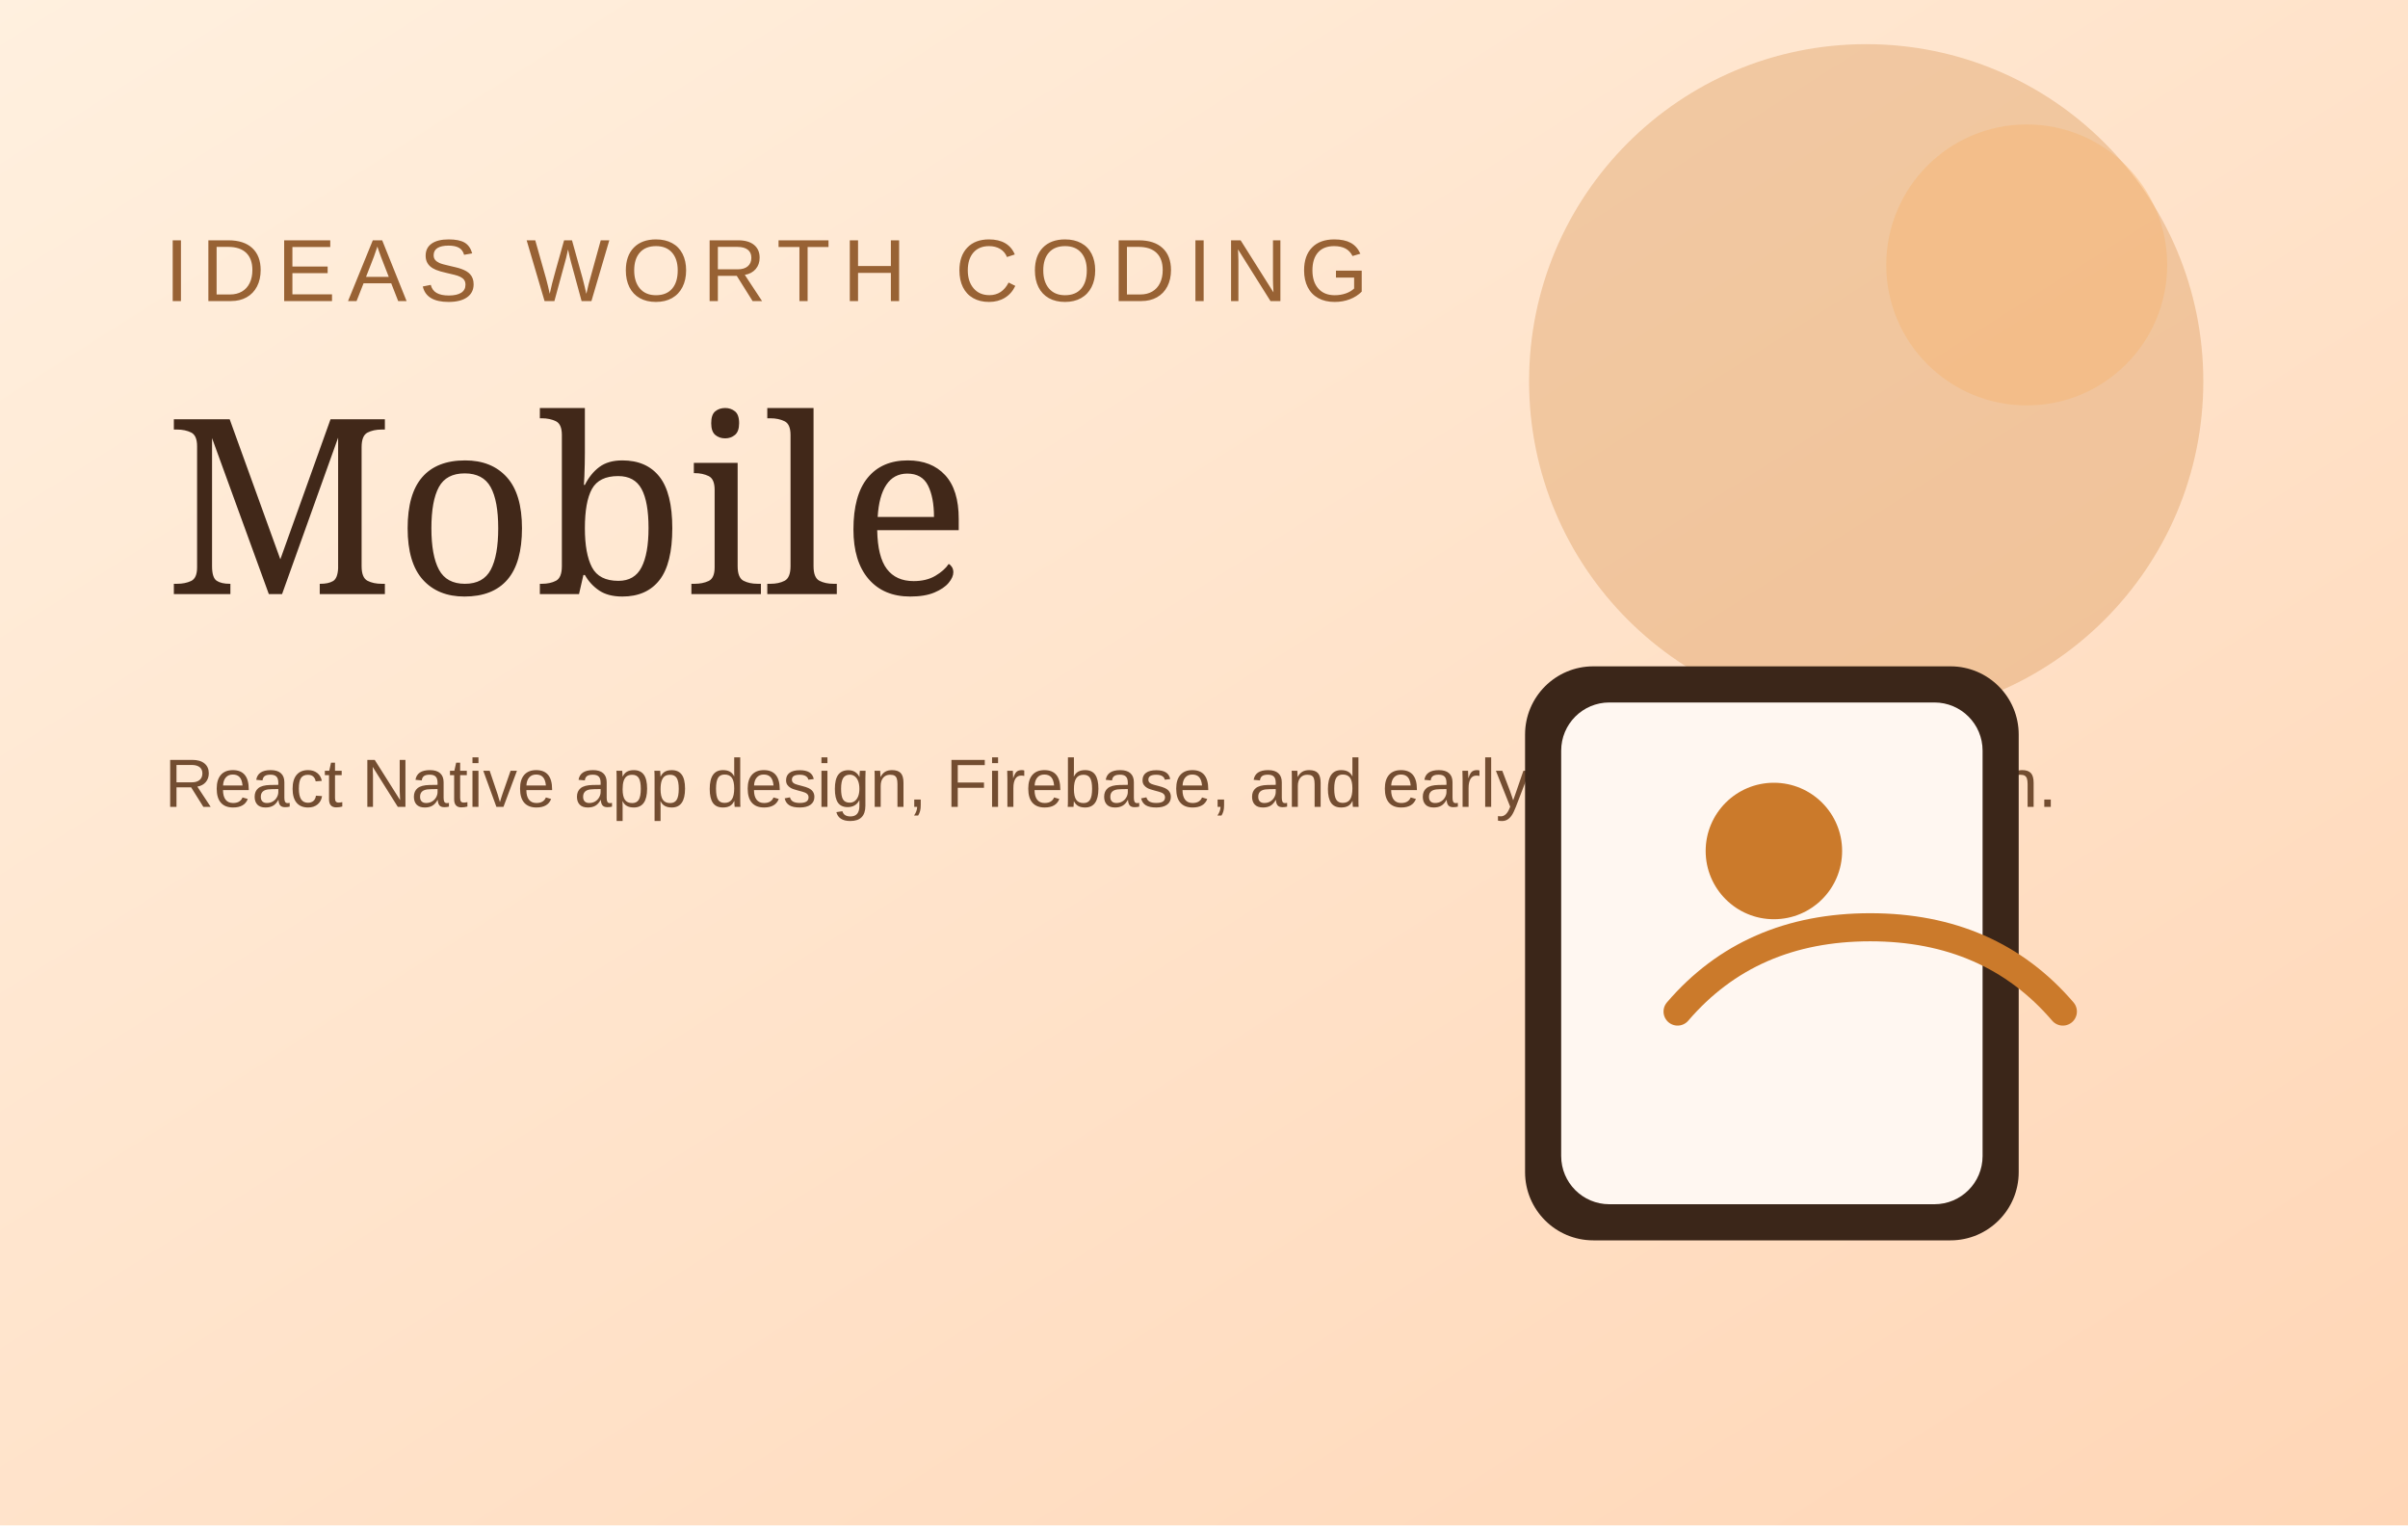
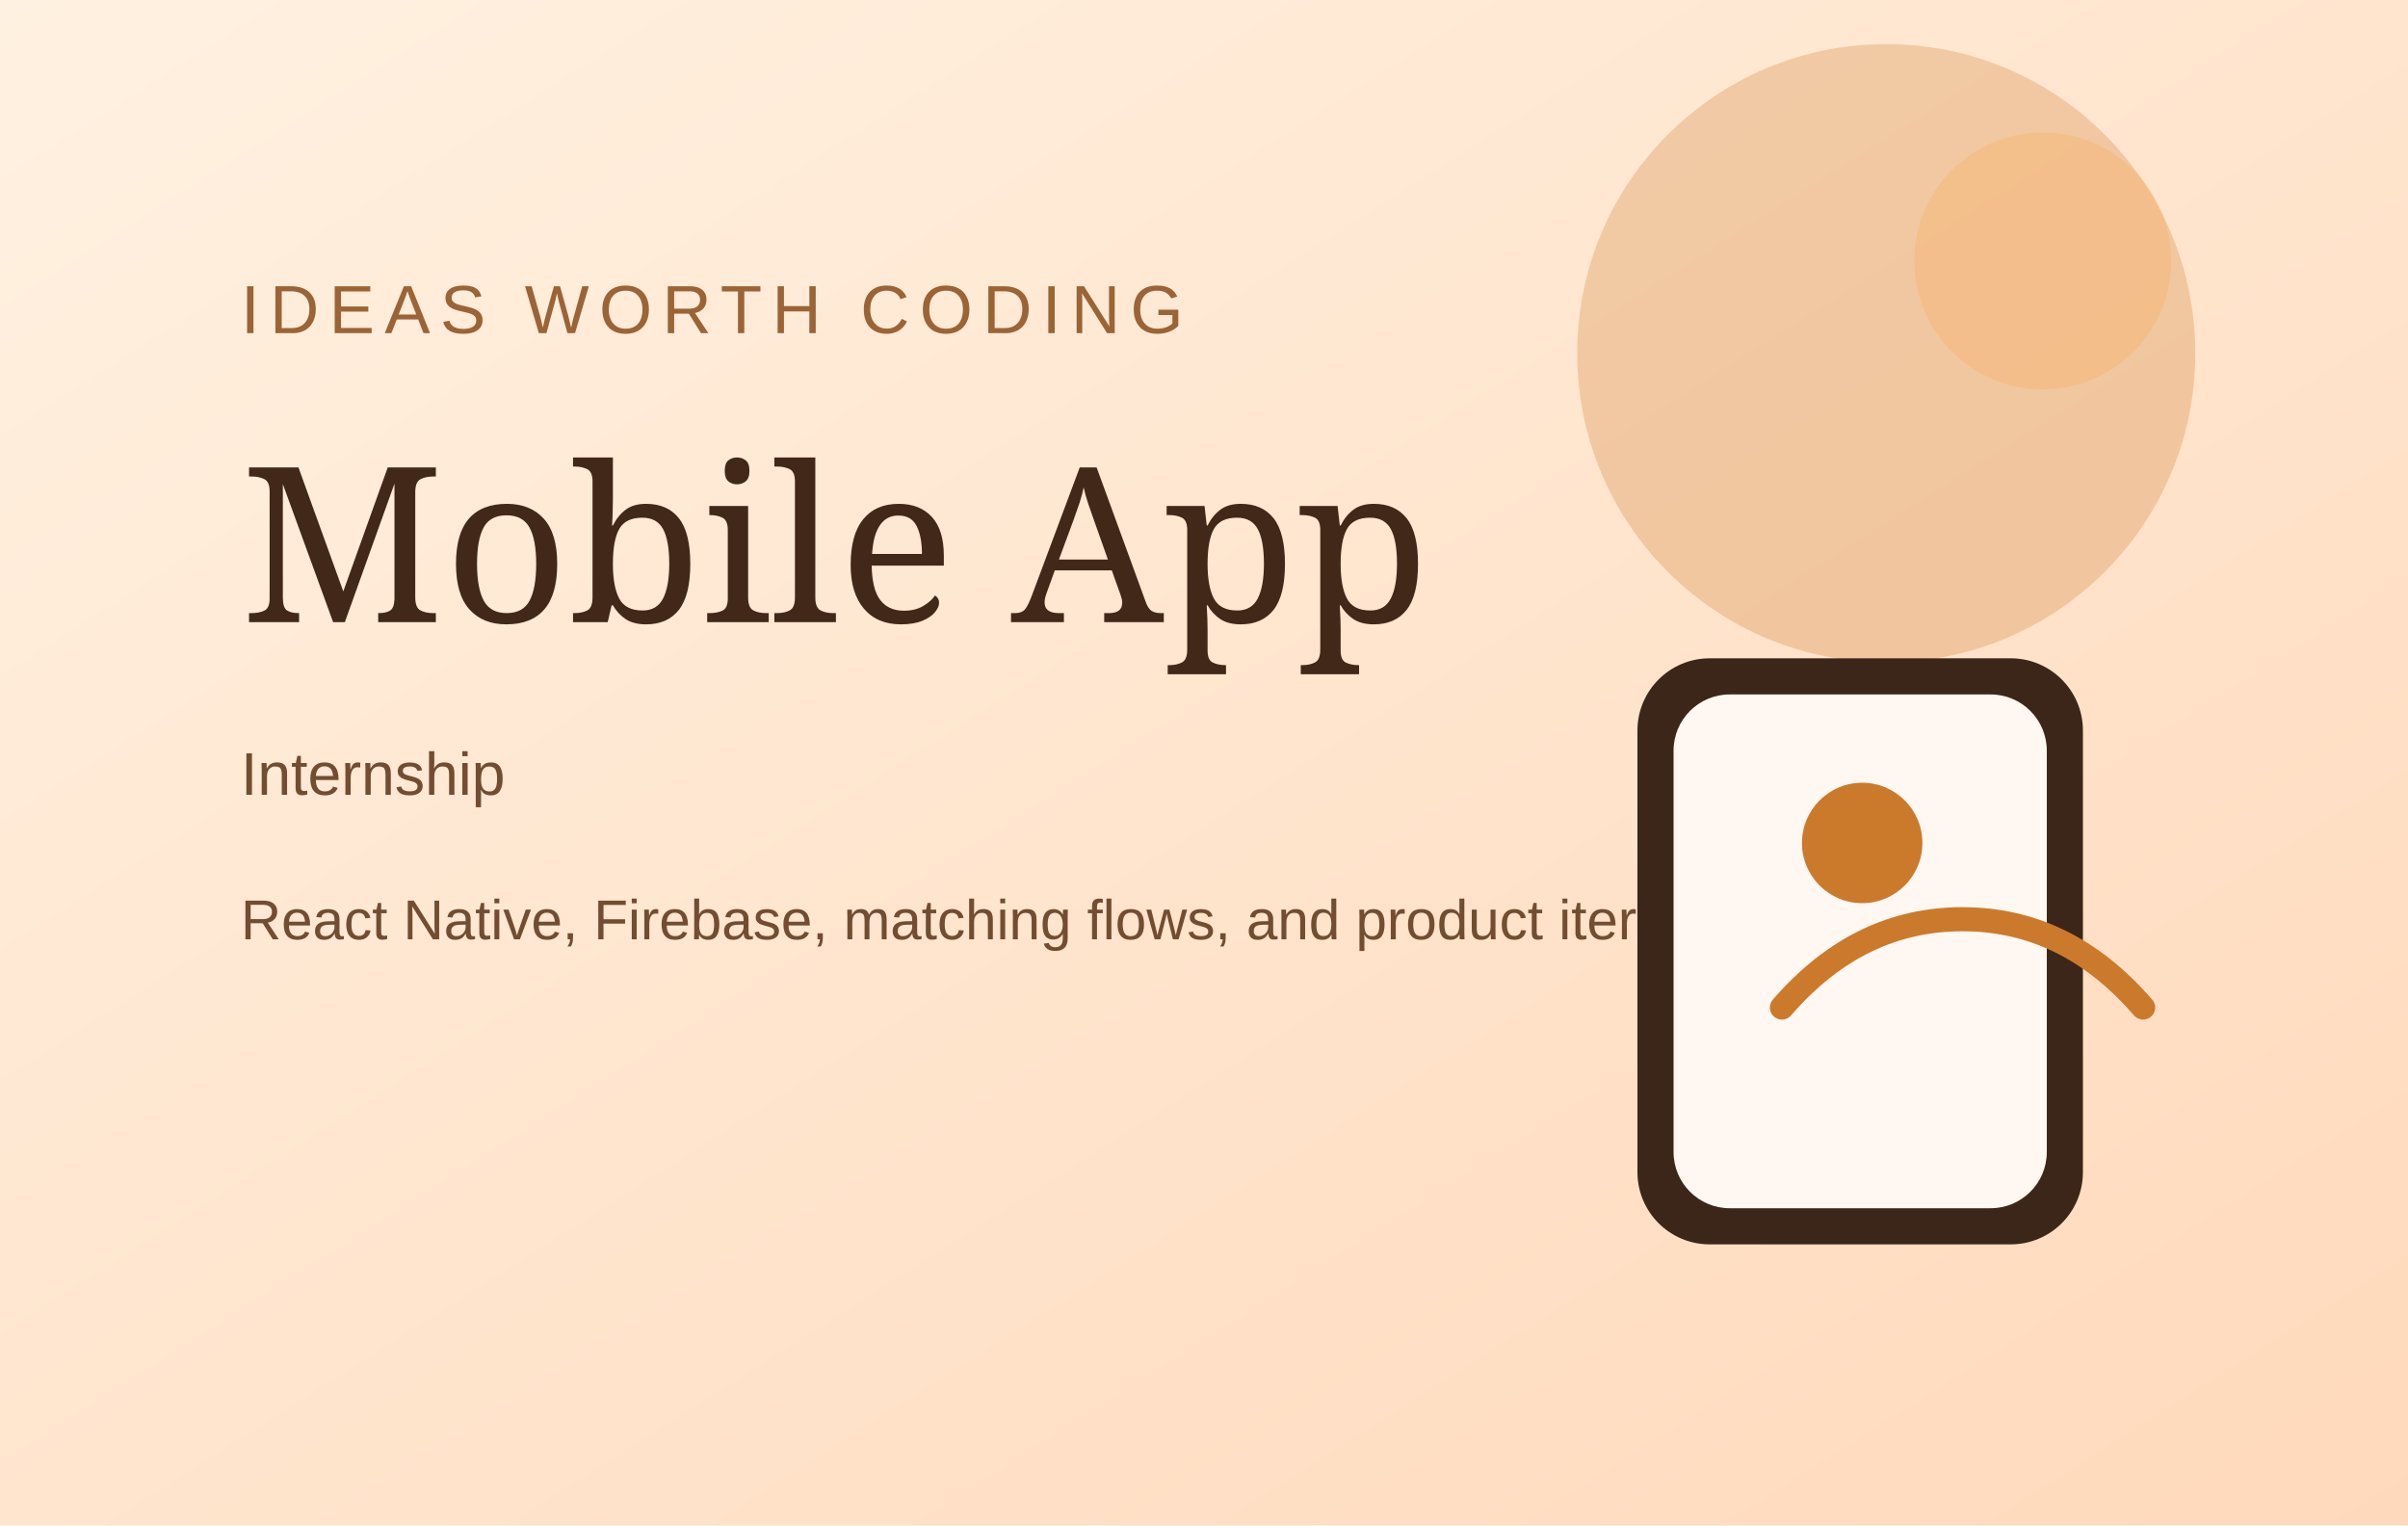
<svg xmlns="http://www.w3.org/2000/svg" viewBox="0 0 1200 760" role="img" aria-labelledby="title desc">
  <defs>
    <linearGradient id="bg" x1="0" x2="1" y1="0" y2="1">
-       <stop offset="0%" stop-color="#fff0df" />
-       <stop offset="100%" stop-color="#ffd6b6" />
+       <stop offset="0%" stop-color="#fff1e1" />
+       <stop offset="100%" stop-color="#ffd9bb" />
    </linearGradient>
  </defs>
  <rect width="1200" height="760" fill="url(#bg)" />
-   <circle cx="930" cy="190" r="168" fill="#cb7a2b" opacity=".28" />
-   <circle cx="1010" cy="132" r="70" fill="#f5b36d" opacity=".42" />
-   <text x="82" y="150" fill="#986234" font-family="Arial, Helvetica, sans-serif" font-size="44" letter-spacing="6">IDEAS WORTH CODING</text>
-   <text x="82" y="296" fill="#412819" font-family="Georgia, serif" font-size="122">Mobile</text>
-   <text x="82" y="402" fill="#734d31" font-family="Arial, Helvetica, sans-serif" font-size="34">React Native app design, Firebase, and early product iteration.</text>
-   <g transform="translate(760 332)">
-     <rect width="246" height="286" rx="34" fill="#3b2619" />
-     <rect x="18" y="18" width="210" height="250" rx="24" fill="#fff7f1" />
-     <circle cx="124" cy="92" r="34" fill="#cb7a2b" />
-     <path d="M76 172c24-28 56-42 96-42s72 14 96 42" fill="none" stroke="#cb7a2b" stroke-width="14" stroke-linecap="round" />
+   <circle cx="940" cy="176" r="154" fill="#cb7a2b" opacity=".28" />
+   <circle cx="1018" cy="130" r="64" fill="#f5b36d" opacity=".42" />
+   <text x="120" y="166" fill="#9b6436" font-family="Arial, Helvetica, sans-serif" font-size="34" letter-spacing="5">IDEAS WORTH CODING</text>
+   <text x="120" y="310" fill="#412819" font-family="Georgia, serif" font-size="108">Mobile App</text>
+   <text x="120" y="396" fill="#734d31" font-family="Arial, Helvetica, sans-serif" font-size="30">Internship</text>
+   <text x="120" y="468" fill="#734d31" font-family="Arial, Helvetica, sans-serif" font-size="28">React Native, Firebase, matching flows, and product iteration.</text>
+   <g transform="translate(816 328)">
+     <rect width="222" height="292" rx="36" fill="#3b2619" />
+     <rect x="18" y="18" width="186" height="256" rx="28" fill="#fff7f1" />
+     <circle cx="112" cy="92" r="30" fill="#cb7a2b" />
+     <path d="M72 174c26-30 56-44 90-44s64 14 90 44" fill="none" stroke="#cb7a2b" stroke-width="12" stroke-linecap="round" />
  </g>
</svg>
